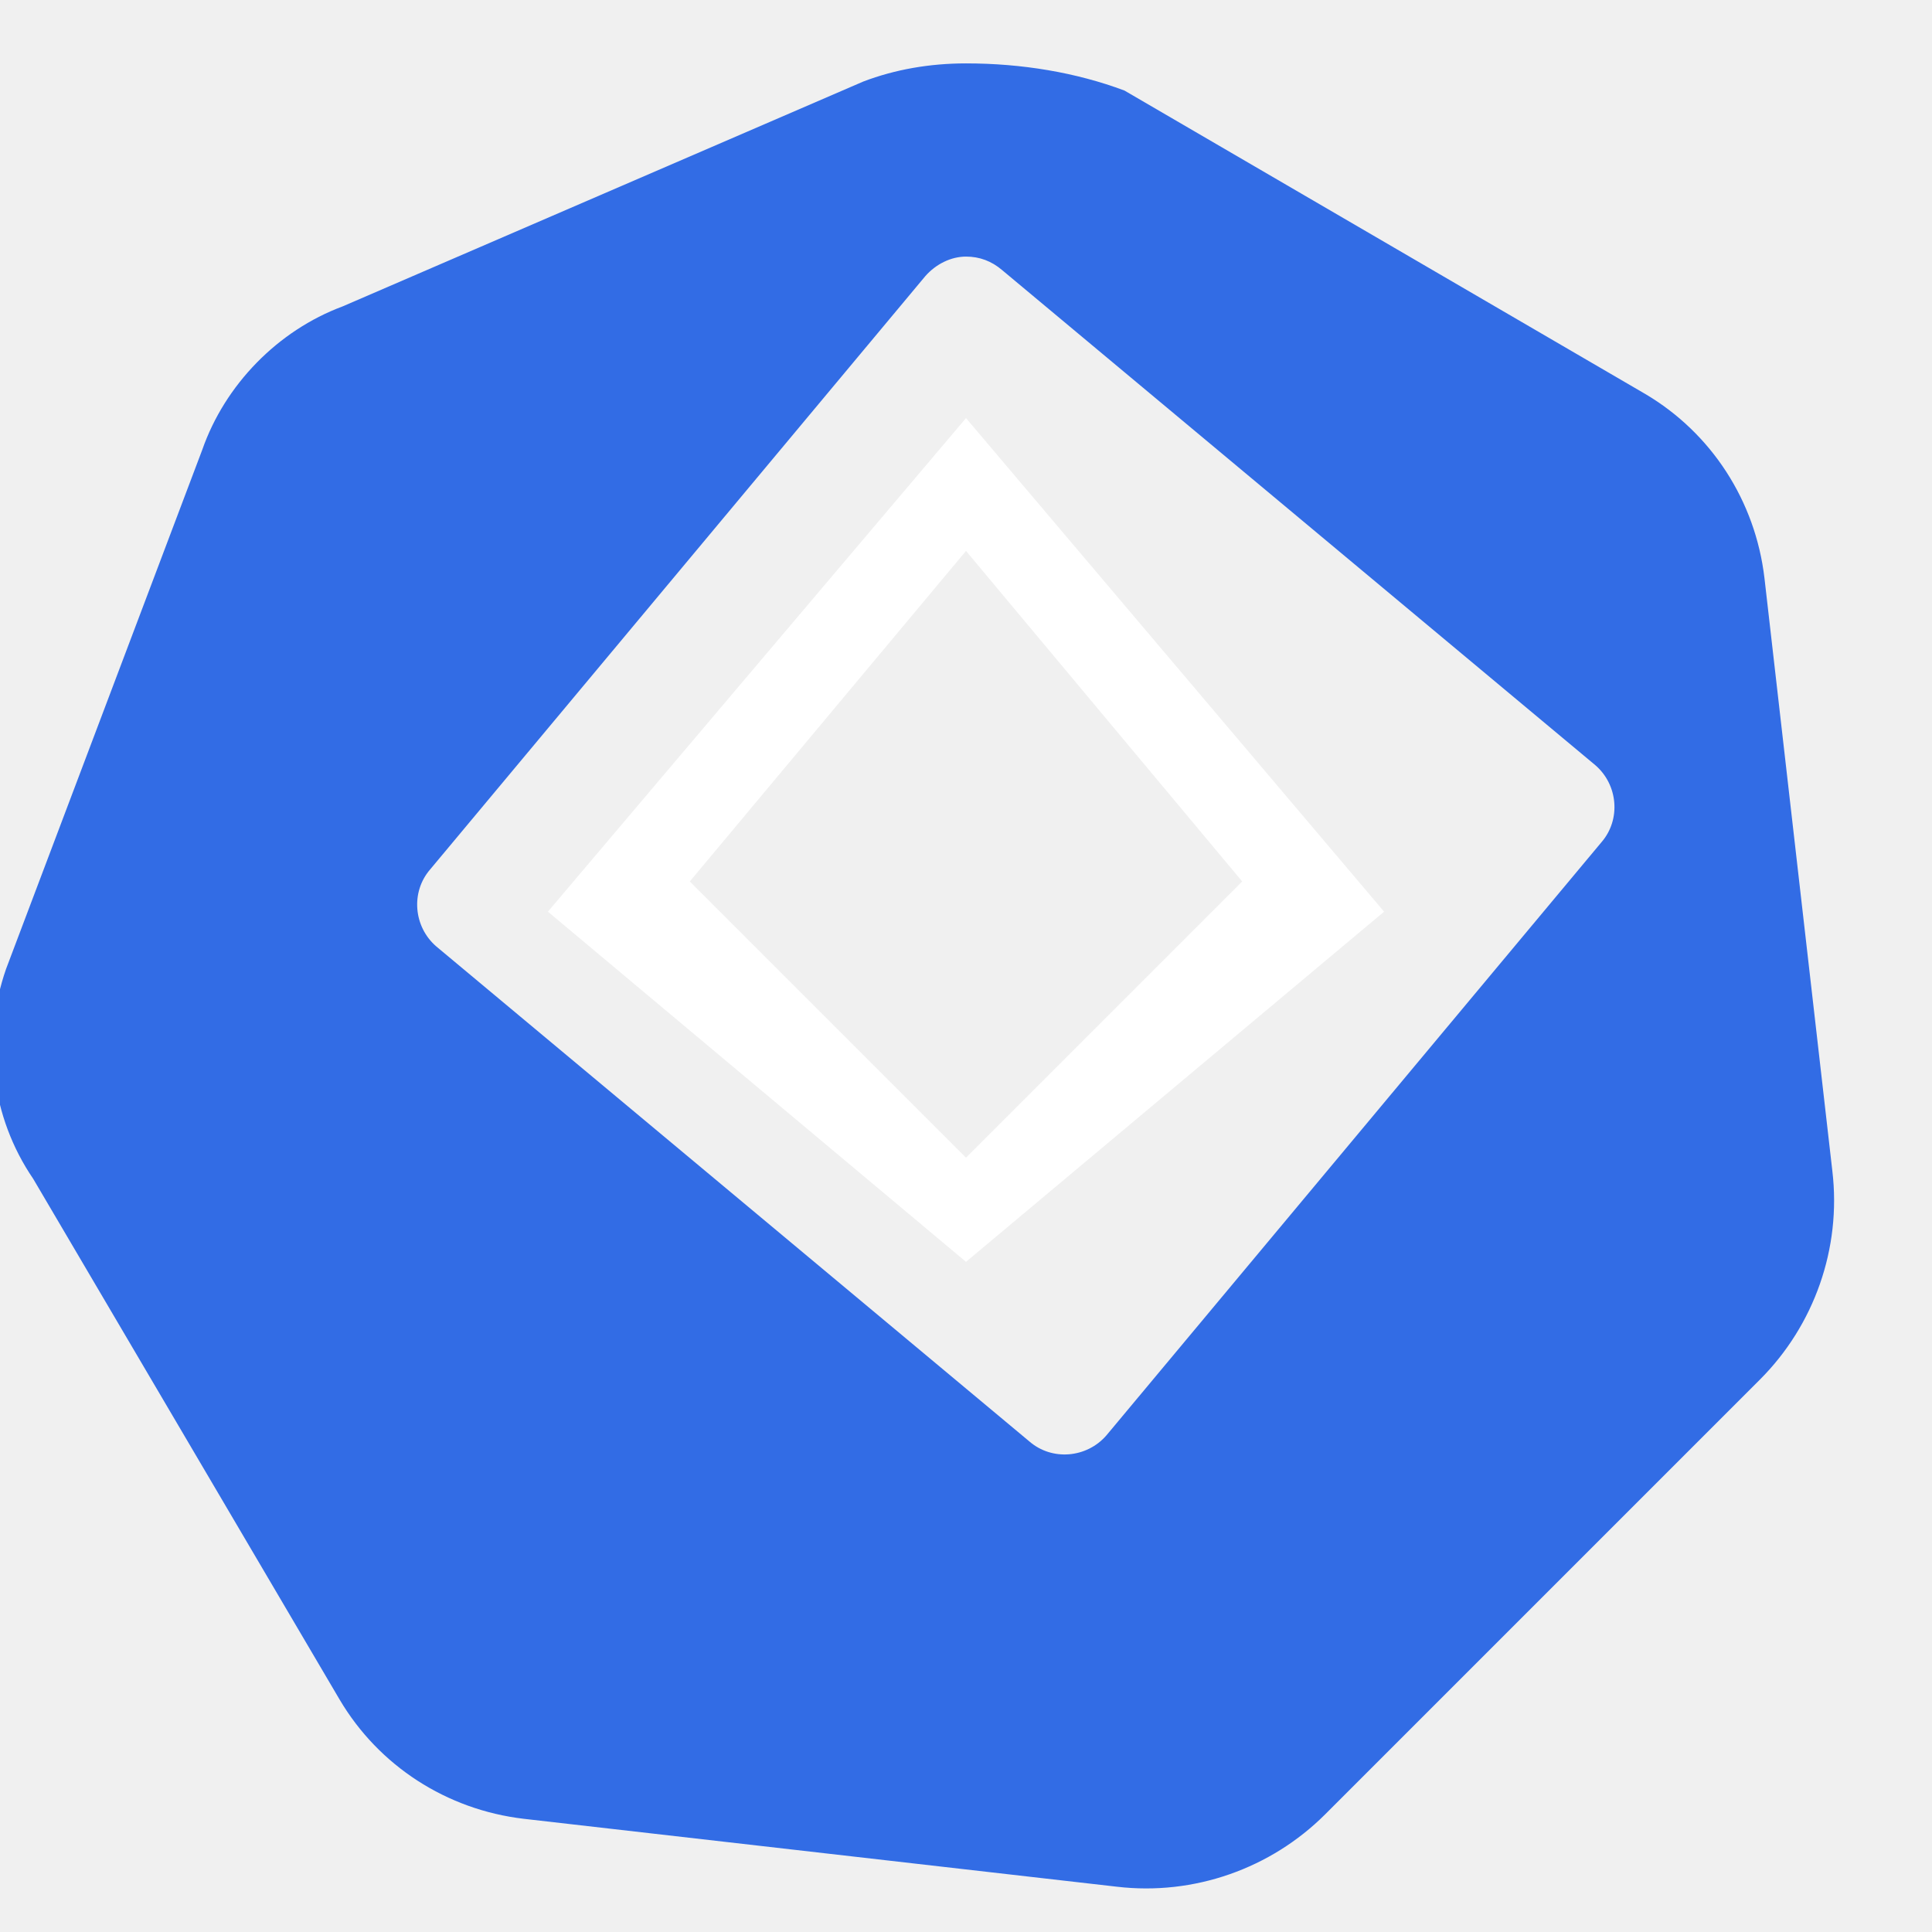
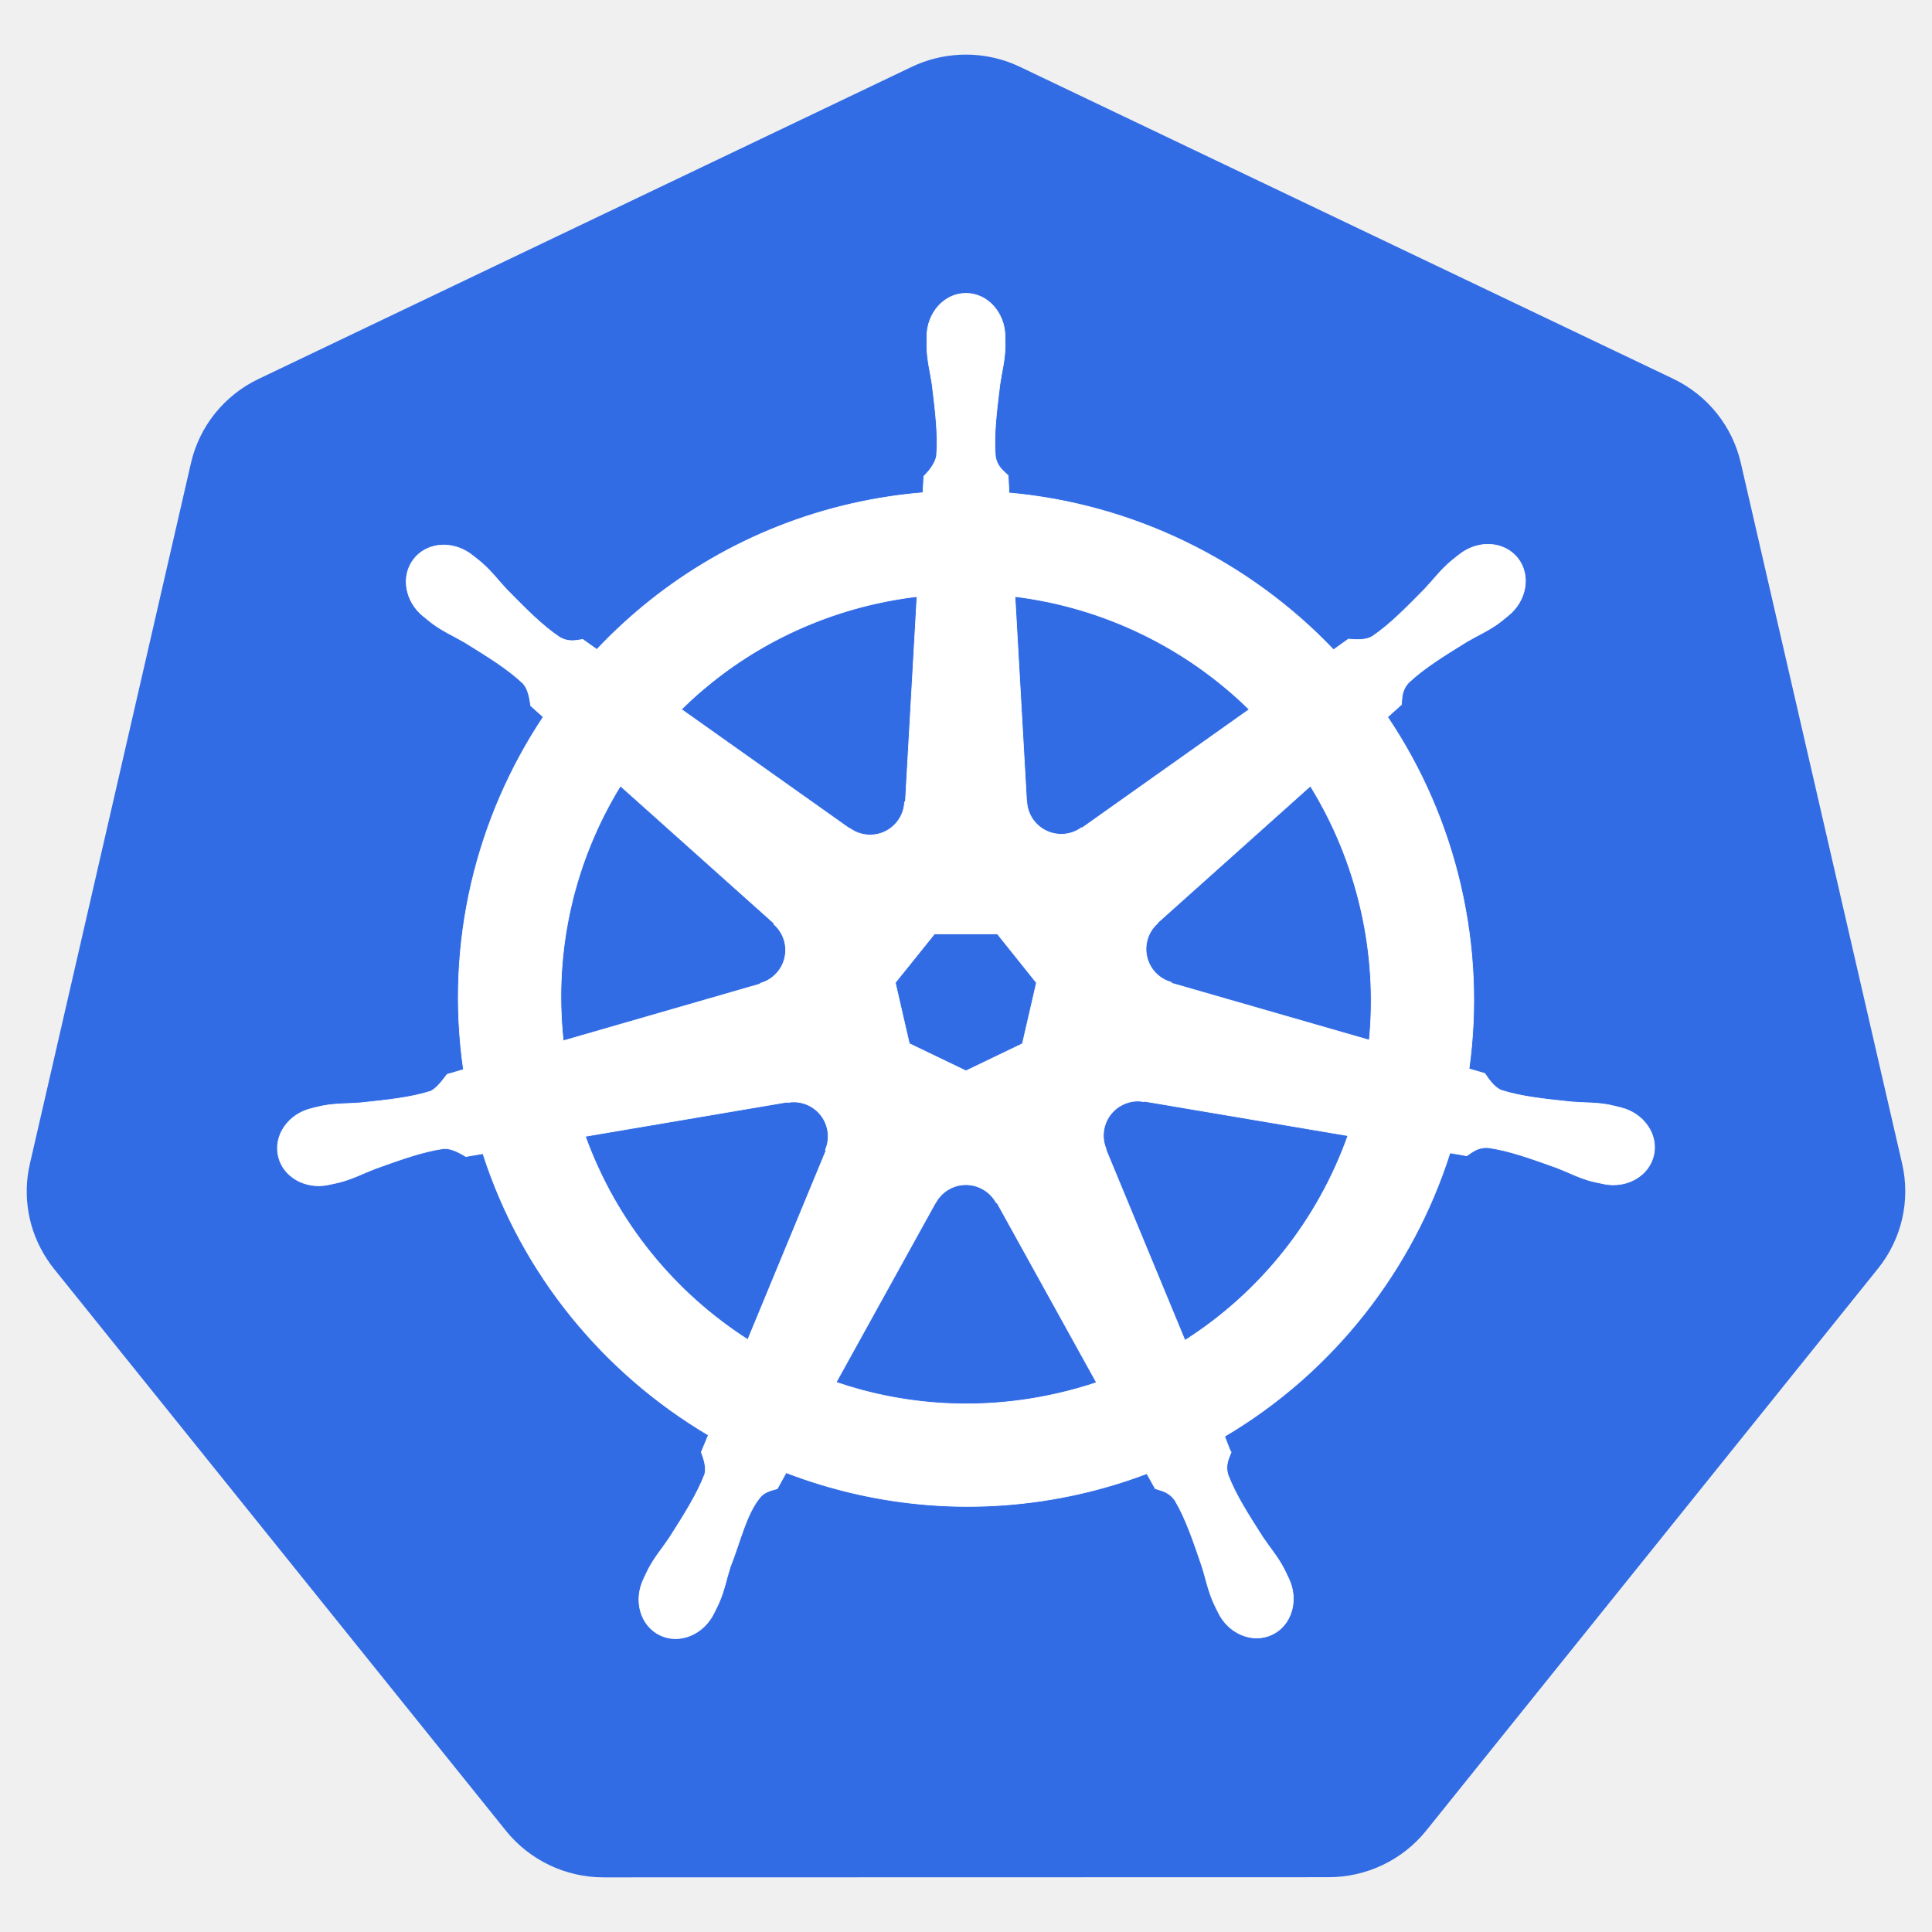
- <svg xmlns="http://www.w3.org/2000/svg" viewBox="0 0 128 128">
-   <path fill="#326CE5" d="M64 4.2c-2.4 0-4.7.4-6.8 1.2L22.7 20.3c-4.3 1.6-7.8 5.2-9.3 9.5L.4 64.2c-1.6 4.6-1 9.8 1.8 13.9l20.3 34.5c2.6 4.4 7.1 7.3 12.2 7.9l39.3 4.5c5.1.6 10.2-1.2 13.8-4.8l28.8-28.8c3.6-3.6 5.4-8.7 4.8-13.8l-4.5-39.3c-.6-5.1-3.5-9.6-7.9-12.2L74.5 6c-3.2-1.2-6.8-1.8-10.5-1.8zm0 12.8c.9 0 1.7.3 2.4.9l39.3 32.8c1.5 1.3 1.7 3.6.4 5.1l-32.8 39.3c-1.3 1.5-3.6 1.7-5.1.4L28.9 62.7c-1.5-1.3-1.7-3.6-.4-5.1L61.3 18.3c.7-.8 1.7-1.3 2.7-1.3z" />
-   <path fill="#FFF" d="M64 27.7L36.3 60.4l27.7 23.2 27.7-23.2L64 27.7zm0 8.8l18.3 21.9L64 76.7l-18.3-18.3L64 36.5z" />
+ <svg xmlns="http://www.w3.org/2000/svg" width="800px" height="800px" viewBox="0 -10.44 722.846 722.846">
+   <path d="M358.986 10.06a46.725 46.342 0 00-17.906 4.531L96.736 131.341a46.725 46.342 0 00-25.28 31.438l-60.282 262.25a46.725 46.342 0 006.344 35.531 46.725 46.342 0 002.656 3.688l169.125 210.28a46.725 46.342 0 0036.531 17.438l271.219-.062a46.725 46.342 0 0036.531-17.406l169.063-210.313a46.725 46.342 0 009.03-39.219L651.3 162.716a46.725 46.342 0 00-25.281-31.437L381.643 14.59a46.725 46.342 0 00-22.657-4.53z" fill="#326ce5" />
+   <path d="M361.408 99.307c-8.077.001-14.626 7.276-14.625 16.25 0 .138.028.27.03.406-.011 1.22-.07 2.689-.03 3.75.192 5.176 1.32 9.138 2 13.907 1.23 10.206 2.26 18.667 1.625 26.531-.62 2.965-2.803 5.677-4.75 7.562l-.344 6.188a190.337 190.337 0 00-26.438 4.062c-37.974 8.623-70.67 28.184-95.562 54.594a245.167 245.167 0 01-5.281-3.75c-2.612.353-5.25 1.159-8.688-.844-6.545-4.405-12.506-10.486-19.719-17.812-3.305-3.504-5.698-6.841-9.625-10.219-.891-.767-2.252-1.804-3.25-2.594-3.07-2.447-6.69-3.724-10.187-3.843-4.496-.154-8.824 1.604-11.656 5.156-5.036 6.315-3.424 15.968 3.593 21.562.071.057.147.101.219.157.964.781 2.145 1.783 3.031 2.437 4.167 3.077 7.973 4.652 12.125 7.094 8.747 5.402 15.999 9.88 21.75 15.281 2.246 2.394 2.639 6.613 2.938 8.438l4.687 4.187c-25.093 37.764-36.707 84.41-29.843 131.938l-6.125 1.781c-1.615 2.085-3.896 5.365-6.282 6.344-7.525 2.37-15.994 3.24-26.218 4.312-4.8.4-8.943.161-14.032 1.125-1.12.212-2.68.619-3.906.906l-.125.032c-.067.015-.155.048-.219.062-8.62 2.083-14.157 10.006-12.375 17.813 1.783 7.808 10.203 12.556 18.875 10.687.063-.014.154-.017.219-.031.098-.022.184-.07.281-.094 1.21-.265 2.724-.56 3.782-.843 5.003-1.34 8.626-3.308 13.125-5.032 9.676-3.47 17.691-6.37 25.5-7.5 3.26-.255 6.697 2.012 8.406 2.969l6.375-1.094c14.67 45.483 45.414 82.245 84.344 105.313l-2.657 6.375c.958 2.475 2.014 5.824 1.3 8.27-2.838 7.36-7.7 15.13-13.237 23.792-2.681 4.002-5.425 7.108-7.844 11.688-.579 1.096-1.316 2.78-1.875 3.937-3.759 8.043-1.002 17.305 6.219 20.782 7.266 3.497 16.284-.192 20.187-8.25.006-.012.026-.02.031-.032.004-.009-.004-.022 0-.03.556-1.143 1.344-2.645 1.813-3.72 2.072-4.747 2.762-8.815 4.219-13.406 3.87-9.72 5.995-19.919 11.322-26.274 1.459-1.74 3.837-2.41 6.303-3.07l3.312-6c33.938 13.027 71.927 16.523 109.875 7.907a189.77 189.77 0 0025.094-7.563c.93 1.651 2.661 4.826 3.125 5.625 2.506.815 5.24 1.236 7.469 4.531 3.985 6.81 6.71 14.865 10.031 24.594 1.457 4.591 2.178 8.66 4.25 13.406.472 1.082 1.256 2.605 1.812 3.75 3.895 8.085 12.943 11.787 20.22 8.282 7.219-3.478 9.979-12.74 6.218-20.782-.559-1.158-1.327-2.841-1.906-3.937-2.42-4.58-5.163-7.655-7.844-11.656-5.537-8.662-10.13-15.858-12.969-23.22-1.187-3.796.2-6.157 1.125-8.624-.554-.635-1.739-4.22-2.437-5.906 40.457-23.889 70.298-62.022 84.312-106.063 1.893.298 5.182.88 6.25 1.094 2.2-1.45 4.222-3.344 8.188-3.031 7.808 1.129 15.823 4.03 25.5 7.5 4.498 1.723 8.121 3.723 13.125 5.062 1.057.283 2.572.547 3.781.813.097.023.183.071.281.093.066.015.156.017.219.032 8.672 1.866 17.094-2.88 18.875-10.688 1.78-7.807-3.754-15.732-12.375-17.812-1.254-.286-3.032-.77-4.25-1-5.09-.964-9.231-.727-14.031-1.125-10.225-1.072-18.694-1.943-26.219-4.313-3.068-1.19-5.251-4.841-6.313-6.344l-5.906-1.718c3.062-22.155 2.237-45.212-3.062-68.282-5.349-23.284-14.8-44.58-27.407-63.343 1.515-1.378 4.377-3.911 5.188-4.657.237-2.624.033-5.375 2.75-8.281 5.751-5.4 13.003-9.879 21.75-15.281 4.152-2.443 7.99-4.017 12.156-7.094.942-.696 2.23-1.798 3.219-2.594 7.015-5.596 8.63-15.248 3.594-21.562-5.037-6.314-14.797-6.91-21.813-1.313-.998.791-2.353 1.823-3.25 2.594-3.926 3.378-6.351 6.714-9.656 10.219-7.213 7.326-13.174 13.438-19.719 17.844-2.836 1.65-6.99 1.08-8.875.968l-5.562 3.969c-31.72-33.26-74.905-54.525-121.406-58.656-.13-1.949-.3-5.471-.344-6.532-1.904-1.821-4.204-3.376-4.781-7.312-.637-7.864.426-16.325 1.656-26.531.679-4.769 1.807-8.73 2-13.907.044-1.176-.027-2.884-.031-4.156-.001-8.974-6.548-16.25-14.625-16.25zm-18.313 113.438l-4.344 76.718-.312.157c-.292 6.863-5.94 12.343-12.875 12.343-2.841 0-5.463-.912-7.594-2.468l-.125.062-62.906-44.594c19.333-19.01 44.063-33.06 72.562-39.53a154.125 154.125 0 0115.594-2.688zm36.656 0c33.274 4.092 64.045 19.159 87.625 42.25l-62.5 44.312-.218-.093c-5.548 4.051-13.364 3.046-17.688-2.375a12.807 12.807 0 01-2.812-7.47l-.063-.03zM232.126 283.62l57.438 51.375-.063.312c5.185 4.507 5.95 12.328 1.625 17.75a12.892 12.892 0 01-6.687 4.406l-.063.25-73.625 21.25c-3.747-34.265 4.329-67.573 21.375-95.343zm258.157.03c8.534 13.833 14.996 29.283 18.843 46.032 3.801 16.548 4.755 33.067 3.188 49.031l-74-21.312-.063-.313c-6.626-1.81-10.699-8.551-9.156-15.312a12.786 12.786 0 014.094-6.844l-.031-.156 57.125-51.125zm-140.657 55.313h23.532l14.625 18.282-5.25 22.812-21.125 10.156-21.188-10.187-5.25-22.813zm75.438 62.563c1-.05 1.995.04 2.969.219l.125-.157 76.156 12.875c-11.146 31.314-32.473 58.44-60.969 76.594l-29.562-71.406.093-.125c-2.715-6.31.002-13.71 6.25-16.719 1.6-.77 3.271-1.197 4.938-1.281zm-127.906.312c5.811.082 11.024 4.116 12.375 10.032.632 2.77.324 5.513-.72 7.937l.22.281-29.25 70.688c-27.348-17.549-49.13-43.824-60.782-76.063l75.5-12.812.125.156c.845-.155 1.701-.23 2.532-.219zm63.78 30.97a12.764 12.764 0 016.032 1.28c2.56 1.233 4.537 3.174 5.781 5.5h.282l37.218 67.25a154.256 154.256 0 01-14.875 4.157c-28.464 6.463-56.838 4.504-82.53-4.25l37.124-67.125h.063a12.91 12.91 0 0110.906-6.813z" style="text-indent:0;text-align:start;line-height:normal;text-transform:none;block-progression:tb;marker:none;-inkscape-font-specification:Sans" font-weight="400" color="#000000" fill="#ffffff" stroke="#ffffff" stroke-width=".25" overflow="visible" font-family="Sans" />
</svg>
